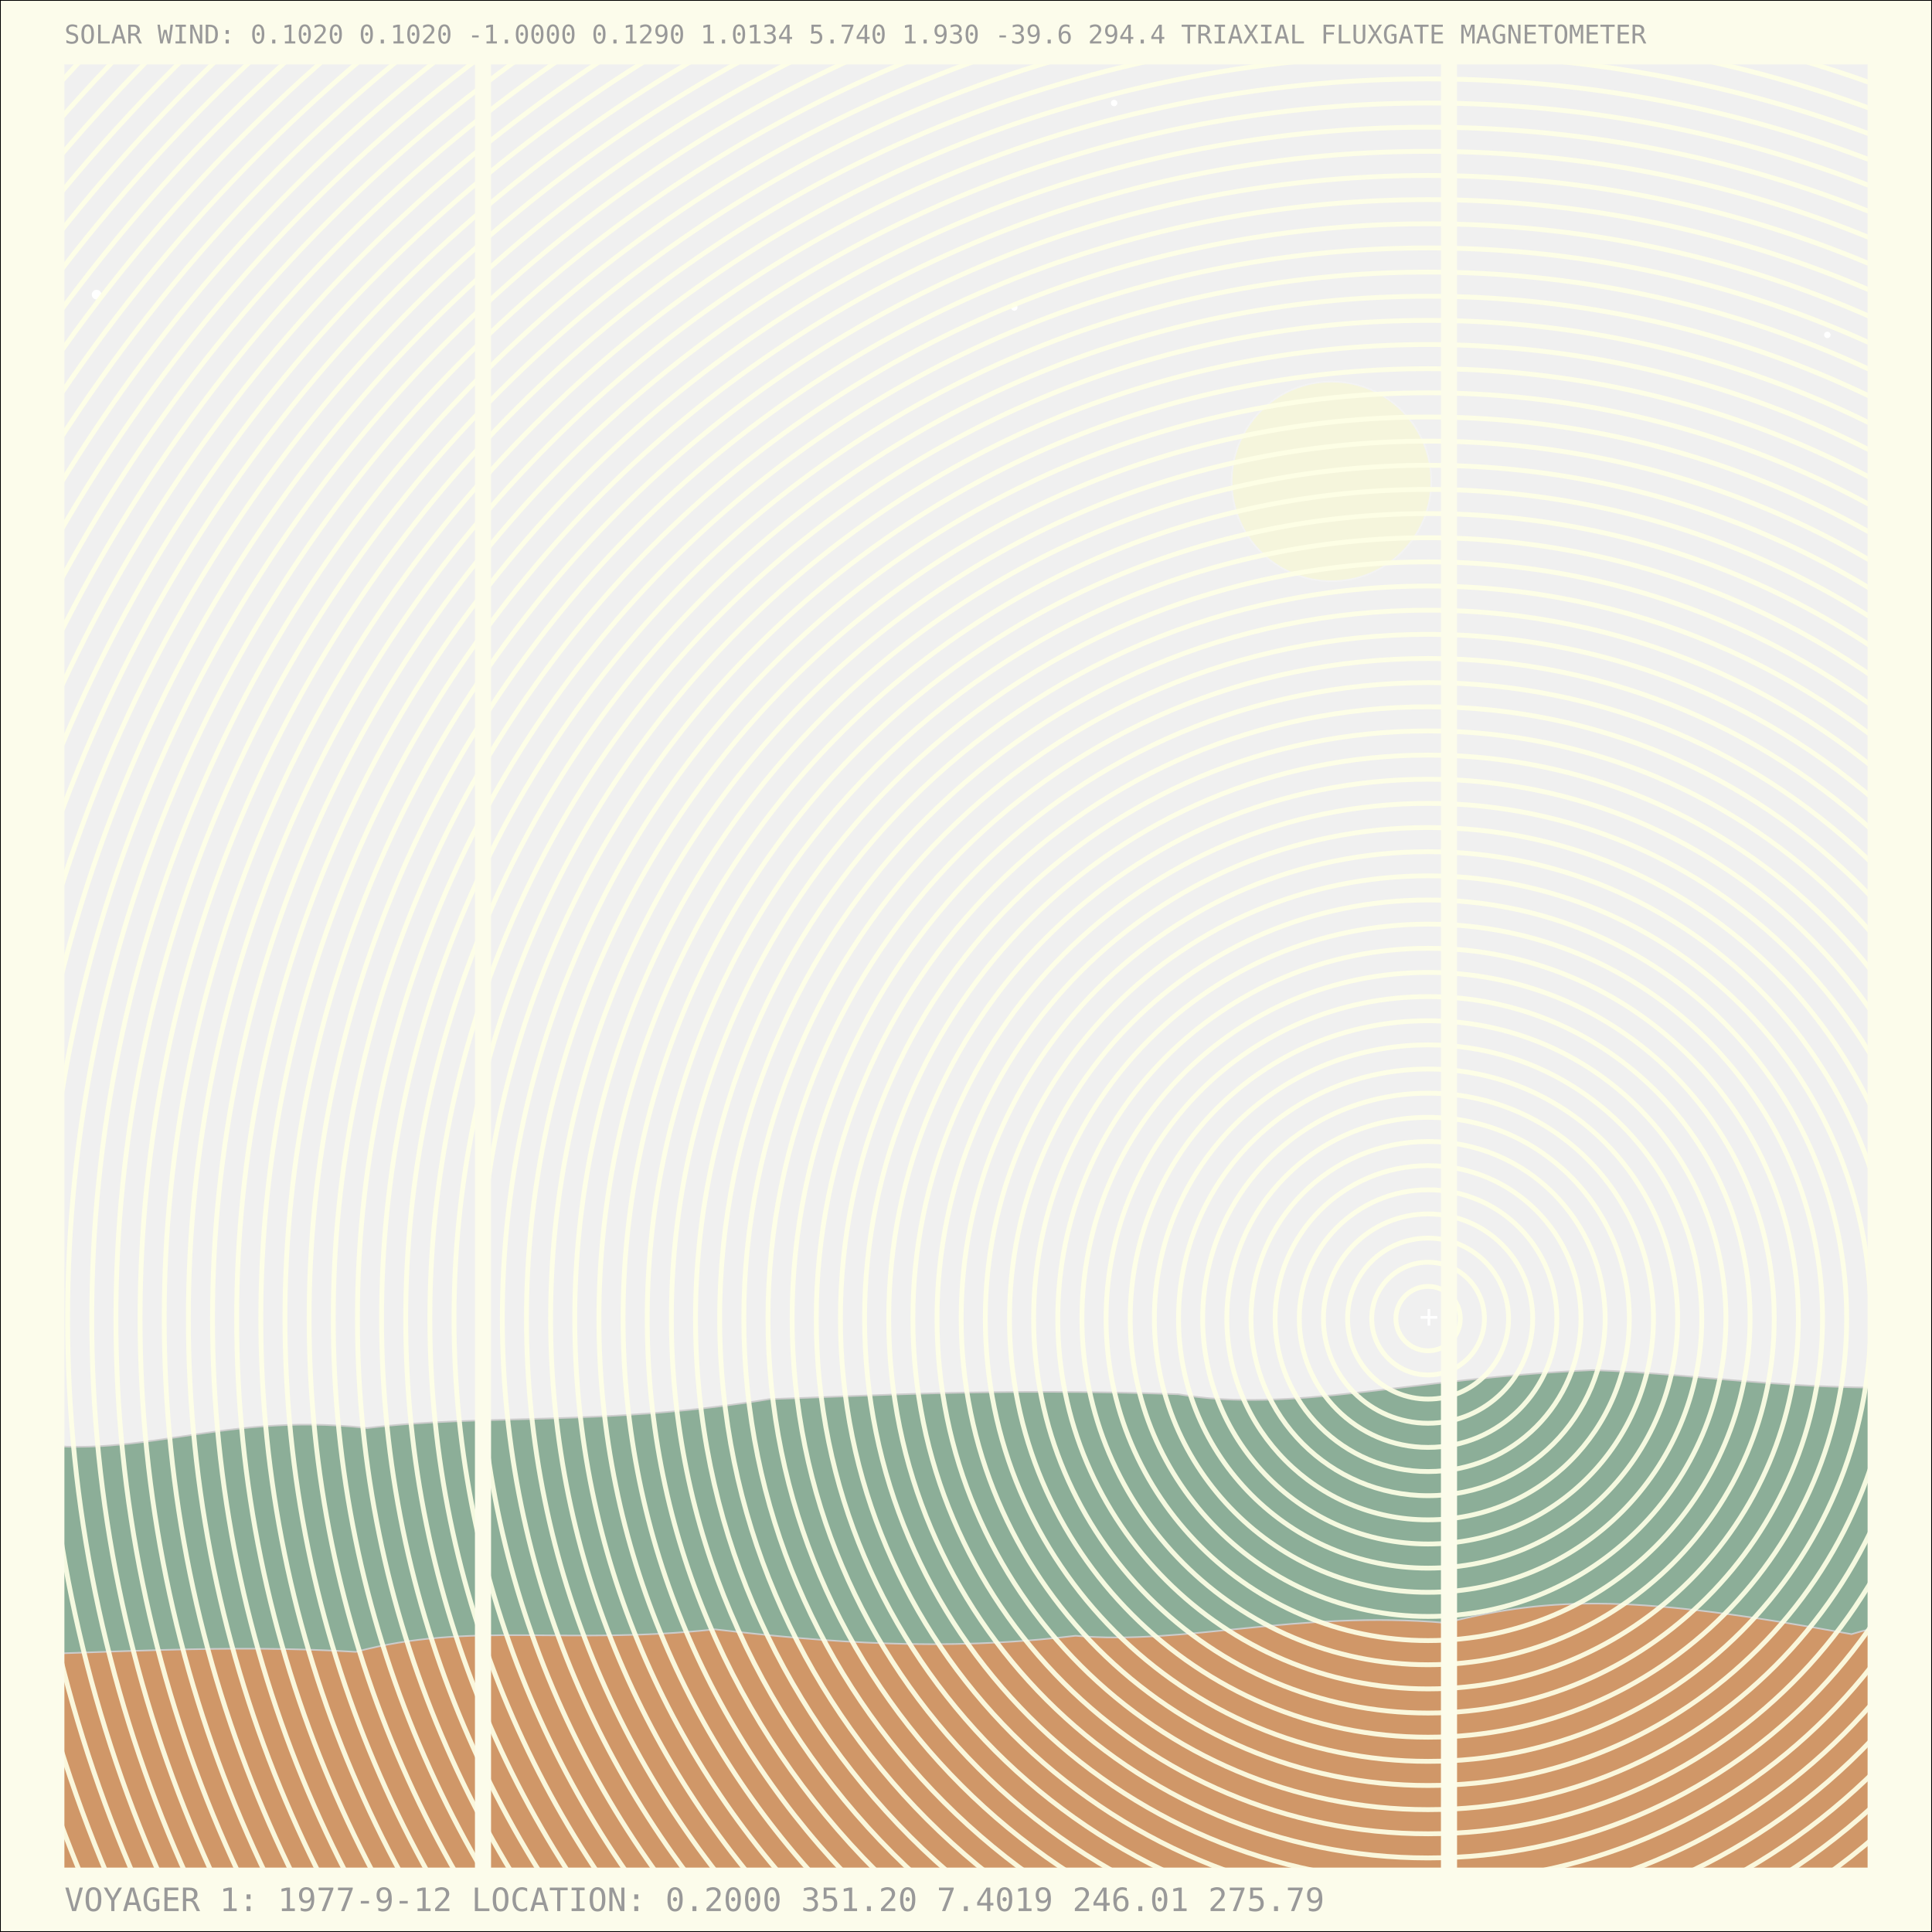
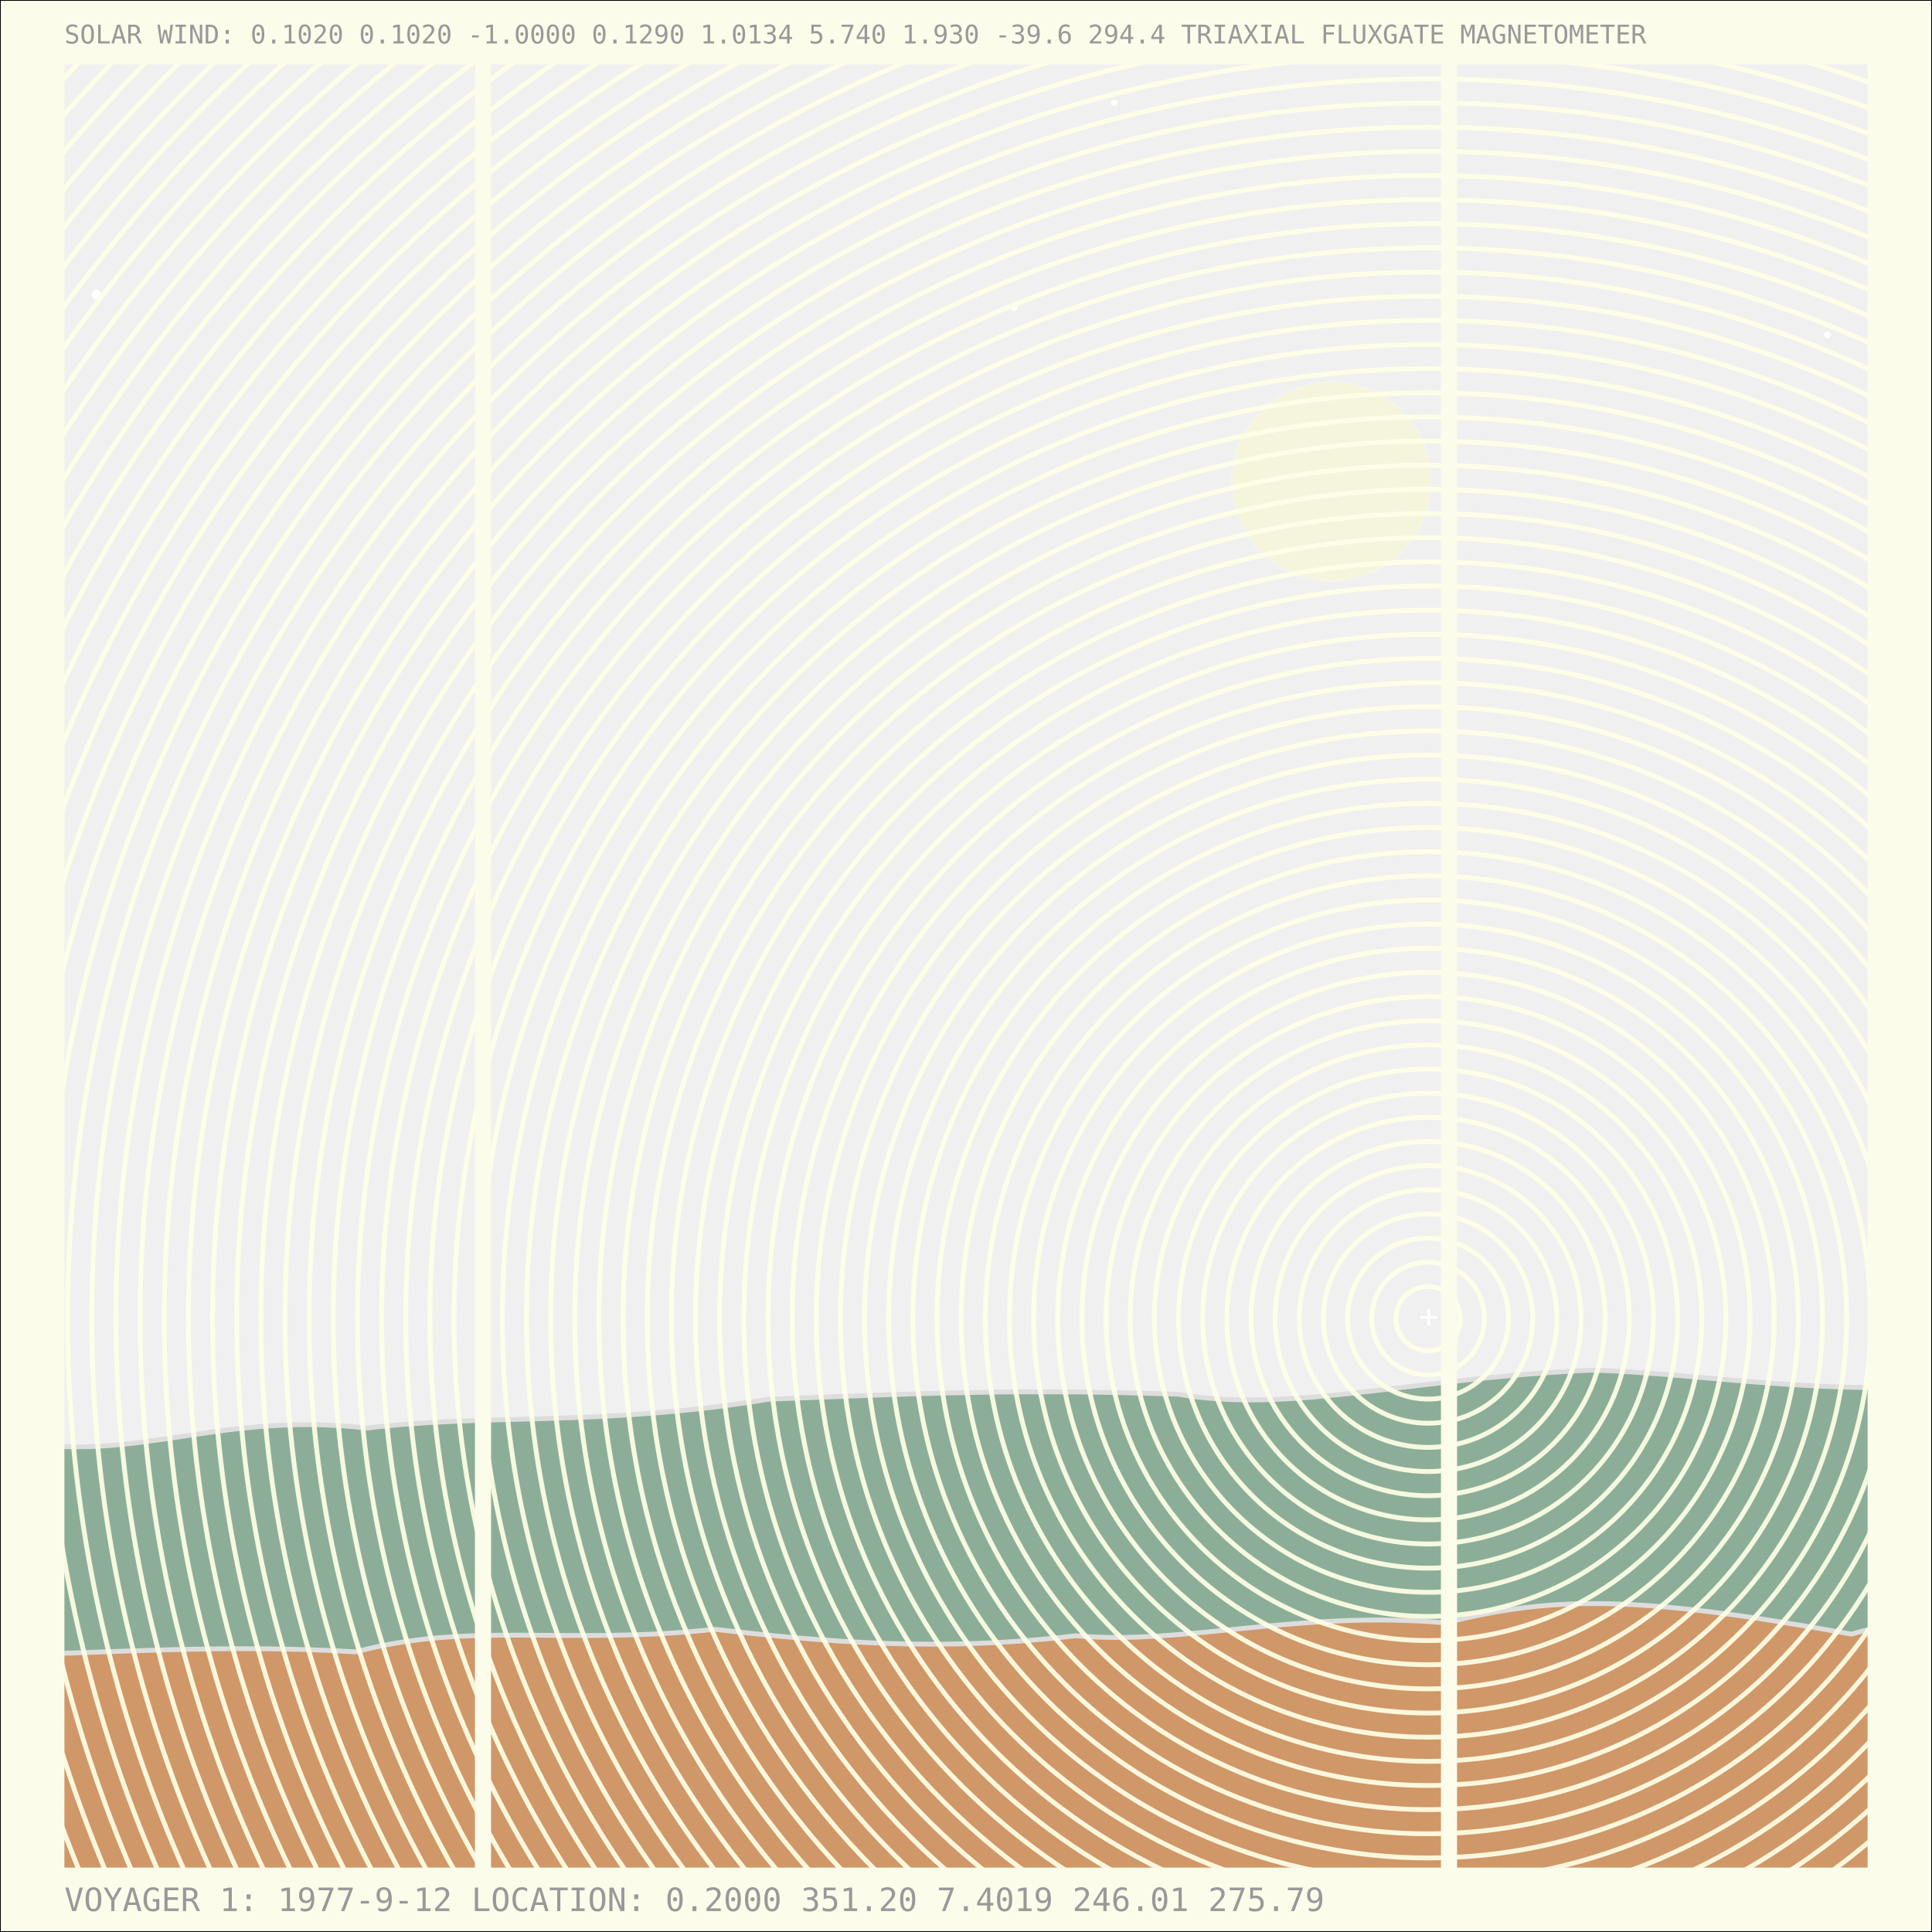
<svg xmlns="http://www.w3.org/2000/svg" width="1200px" height="1200px" viewBox="0 0 1200 1200" style="background-color:#3C4258" version="1.1">
  <defs>
    <filter id="shadow">
      <feDropShadow dx="-0.043" dy="-0.324" stdDeviation="0.969" />
    </filter>
  </defs>
  <circle cx="630" cy="191" r="2" fill-opacity="1" fill="#ffffff" />
  <circle cx="1135" cy="208" r="2" fill-opacity="1" fill="#ffffff" />
  <circle cx="827" cy="299" r="62" fill="#F5F5DC" stroke="#f3f3f3" stroke-width="1" />
  <circle cx="692" cy="64" r="2" fill-opacity="1" fill="#ffffff" />
  <circle cx="60" cy="183" r="3" fill-opacity="1" fill="#ffffff" />
  <circle cx="1192" cy="415" r="2" fill-opacity="1" fill="#ffffff" />
-   <path d="M 0 893.0 c 79 19 132 -17 228 -6 73 -9 147 -1 250 -18 63 -2 142 -7 254 -3 70 12 144 -10 257 -15 69 2 147 17 237 8 75 16 145 11 236 -10 68 -18 122 16 229 8 71 -9 129 -4 231 -2 65 -12 149 3 255 -4 l -40 1200 H 0 Z" fill="#8CAE98" stroke="#cccccc" />
-   <path d="M 0 1028.0 c 60 -1 141 -7 221 -2 71 -19 131 -4 223 -14 69 8 141 14 224 4 68 6 138 -16 230 -8 67 -17 120 -17 252 7 65 -20 149 2 231 -16 62 6 126 -15 243 -18 61 14 142 -14 221 -11 64 16 128 -2 257 -3 l -40 1200 H 0 Z" fill="#D09768" stroke="#cccccc" />
+   <path d="M 0 893.0 c 79 19 132 -17 228 -6 73 -9 147 -1 250 -18 63 -2 142 -7 254 -3 70 12 144 -10 257 -15 69 2 147 17 237 8 75 16 145 11 236 -10 68 -18 122 16 229 8 71 -9 129 -4 231 -2 65 -12 149 3 255 -4 l -40 1200 H 0 Z" fill="#8CAE98" stroke-width="3" stroke="#dddddd" />
+   <path d="M 0 1028.0 c 60 -1 141 -7 221 -2 71 -19 131 -4 223 -14 69 8 141 14 224 4 68 6 138 -16 230 -8 67 -17 120 -17 252 7 65 -20 149 2 231 -16 62 6 126 -15 243 -18 61 14 142 -14 221 -11 64 16 128 -2 257 -3 l -40 1200 H 0 Z" fill="#D09768" stroke-width="3" stroke="#dddddd" />
  <circle cx="887" cy="819" r="2000" stroke-width="3" stroke-dasharray="0px 0px" fill="none" stroke="#feffe6" stroke-opacity="100%" opacity="92%" />
  <circle cx="887" cy="819" r="1985" stroke-width="3" stroke-dasharray="0px 0px" fill="none" stroke="#feffe6" stroke-opacity="100%" opacity="92%" />
  <circle cx="887" cy="819" r="1970" stroke-width="3" stroke-dasharray="0px 0px" fill="none" stroke="#feffe6" stroke-opacity="100%" opacity="92%" />
  <circle cx="887" cy="819" r="1955" stroke-width="3" stroke-dasharray="0px 0px" fill="none" stroke="#feffe6" stroke-opacity="100%" opacity="92%" />
  <circle cx="887" cy="819" r="1940" stroke-width="3" stroke-dasharray="0px 0px" fill="none" stroke="#feffe6" stroke-opacity="100%" opacity="92%" />
  <circle cx="887" cy="819" r="1925" stroke-width="3" stroke-dasharray="0px 0px" fill="none" stroke="#feffe6" stroke-opacity="100%" opacity="92%" />
  <circle cx="887" cy="819" r="1910" stroke-width="3" stroke-dasharray="0px 0px" fill="none" stroke="#feffe6" stroke-opacity="100%" opacity="92%" />
  <circle cx="887" cy="819" r="1895" stroke-width="3" stroke-dasharray="0px 0px" fill="none" stroke="#feffe6" stroke-opacity="100%" opacity="92%" />
  <circle cx="887" cy="819" r="1880" stroke-width="3" stroke-dasharray="0px 0px" fill="none" stroke="#feffe6" stroke-opacity="100%" opacity="92%" />
  <circle cx="887" cy="819" r="1865" stroke-width="3" stroke-dasharray="0px 0px" fill="none" stroke="#feffe6" stroke-opacity="100%" opacity="92%" />
  <circle cx="887" cy="819" r="1850" stroke-width="3" stroke-dasharray="0px 0px" fill="none" stroke="#feffe6" stroke-opacity="100%" opacity="92%" />
  <circle cx="887" cy="819" r="1835" stroke-width="3" stroke-dasharray="0px 0px" fill="none" stroke="#feffe6" stroke-opacity="100%" opacity="92%" />
  <circle cx="887" cy="819" r="1820" stroke-width="3" stroke-dasharray="0px 0px" fill="none" stroke="#feffe6" stroke-opacity="100%" opacity="92%" />
  <circle cx="887" cy="819" r="1805" stroke-width="3" stroke-dasharray="0px 0px" fill="none" stroke="#feffe6" stroke-opacity="100%" opacity="92%" />
  <circle cx="887" cy="819" r="1790" stroke-width="3" stroke-dasharray="0px 0px" fill="none" stroke="#feffe6" stroke-opacity="100%" opacity="92%" />
  <circle cx="887" cy="819" r="1775" stroke-width="3" stroke-dasharray="0px 0px" fill="none" stroke="#feffe6" stroke-opacity="100%" opacity="92%" />
  <circle cx="887" cy="819" r="1760" stroke-width="3" stroke-dasharray="0px 0px" fill="none" stroke="#feffe6" stroke-opacity="100%" opacity="92%" />
  <circle cx="887" cy="819" r="1745" stroke-width="3" stroke-dasharray="0px 0px" fill="none" stroke="#feffe6" stroke-opacity="100%" opacity="92%" />
  <circle cx="887" cy="819" r="1730" stroke-width="3" stroke-dasharray="0px 0px" fill="none" stroke="#feffe6" stroke-opacity="100%" opacity="92%" />
  <circle cx="887" cy="819" r="1715" stroke-width="3" stroke-dasharray="0px 0px" fill="none" stroke="#feffe6" stroke-opacity="100%" opacity="92%" />
  <circle cx="887" cy="819" r="1700" stroke-width="3" stroke-dasharray="0px 0px" fill="none" stroke="#feffe6" stroke-opacity="100%" opacity="92%" />
  <circle cx="887" cy="819" r="1685" stroke-width="3" stroke-dasharray="0px 0px" fill="none" stroke="#feffe6" stroke-opacity="100%" opacity="92%" />
  <circle cx="887" cy="819" r="1670" stroke-width="3" stroke-dasharray="0px 0px" fill="none" stroke="#feffe6" stroke-opacity="100%" opacity="92%" />
  <circle cx="887" cy="819" r="1655" stroke-width="3" stroke-dasharray="0px 0px" fill="none" stroke="#feffe6" stroke-opacity="100%" opacity="92%" />
  <circle cx="887" cy="819" r="1640" stroke-width="3" stroke-dasharray="0px 0px" fill="none" stroke="#feffe6" stroke-opacity="100%" opacity="92%" />
  <circle cx="887" cy="819" r="1625" stroke-width="3" stroke-dasharray="0px 0px" fill="none" stroke="#feffe6" stroke-opacity="100%" opacity="92%" />
  <circle cx="887" cy="819" r="1610" stroke-width="3" stroke-dasharray="0px 0px" fill="none" stroke="#feffe6" stroke-opacity="100%" opacity="92%" />
  <circle cx="887" cy="819" r="1595" stroke-width="3" stroke-dasharray="0px 0px" fill="none" stroke="#feffe6" stroke-opacity="100%" opacity="92%" />
  <circle cx="887" cy="819" r="1580" stroke-width="3" stroke-dasharray="0px 0px" fill="none" stroke="#feffe6" stroke-opacity="100%" opacity="92%" />
  <circle cx="887" cy="819" r="1565" stroke-width="3" stroke-dasharray="0px 0px" fill="none" stroke="#feffe6" stroke-opacity="100%" opacity="92%" />
  <circle cx="887" cy="819" r="1550" stroke-width="3" stroke-dasharray="0px 0px" fill="none" stroke="#feffe6" stroke-opacity="100%" opacity="92%" />
  <circle cx="887" cy="819" r="1535" stroke-width="3" stroke-dasharray="0px 0px" fill="none" stroke="#feffe6" stroke-opacity="100%" opacity="92%" />
  <circle cx="887" cy="819" r="1520" stroke-width="3" stroke-dasharray="0px 0px" fill="none" stroke="#feffe6" stroke-opacity="100%" opacity="92%" />
  <circle cx="887" cy="819" r="1505" stroke-width="3" stroke-dasharray="0px 0px" fill="none" stroke="#feffe6" stroke-opacity="100%" opacity="92%" />
  <circle cx="887" cy="819" r="1490" stroke-width="3" stroke-dasharray="0px 0px" fill="none" stroke="#feffe6" stroke-opacity="100%" opacity="92%" />
  <circle cx="887" cy="819" r="1475" stroke-width="3" stroke-dasharray="0px 0px" fill="none" stroke="#feffe6" stroke-opacity="100%" opacity="92%" />
  <circle cx="887" cy="819" r="1460" stroke-width="3" stroke-dasharray="0px 0px" fill="none" stroke="#feffe6" stroke-opacity="100%" opacity="92%" />
  <circle cx="887" cy="819" r="1445" stroke-width="3" stroke-dasharray="0px 0px" fill="none" stroke="#feffe6" stroke-opacity="100%" opacity="92%" />
  <circle cx="887" cy="819" r="1430" stroke-width="3" stroke-dasharray="0px 0px" fill="none" stroke="#feffe6" stroke-opacity="100%" opacity="92%" />
  <circle cx="887" cy="819" r="1415" stroke-width="3" stroke-dasharray="0px 0px" fill="none" stroke="#feffe6" stroke-opacity="100%" opacity="92%" />
  <circle cx="887" cy="819" r="1400" stroke-width="3" stroke-dasharray="0px 0px" fill="none" stroke="#feffe6" stroke-opacity="100%" opacity="92%" />
  <circle cx="887" cy="819" r="1385" stroke-width="3" stroke-dasharray="0px 0px" fill="none" stroke="#feffe6" stroke-opacity="100%" opacity="92%" />
  <circle cx="887" cy="819" r="1370" stroke-width="3" stroke-dasharray="0px 0px" fill="none" stroke="#feffe6" stroke-opacity="100%" opacity="92%" />
  <circle cx="887" cy="819" r="1355" stroke-width="3" stroke-dasharray="0px 0px" fill="none" stroke="#feffe6" stroke-opacity="100%" opacity="92%" />
  <circle cx="887" cy="819" r="1340" stroke-width="3" stroke-dasharray="0px 0px" fill="none" stroke="#feffe6" stroke-opacity="100%" opacity="92%" />
  <circle cx="887" cy="819" r="1325" stroke-width="3" stroke-dasharray="0px 0px" fill="none" stroke="#feffe6" stroke-opacity="100%" opacity="92%" />
  <circle cx="887" cy="819" r="1310" stroke-width="3" stroke-dasharray="0px 0px" fill="none" stroke="#feffe6" stroke-opacity="100%" opacity="92%" />
  <circle cx="887" cy="819" r="1295" stroke-width="3" stroke-dasharray="0px 0px" fill="none" stroke="#feffe6" stroke-opacity="100%" opacity="92%" />
  <circle cx="887" cy="819" r="1280" stroke-width="3" stroke-dasharray="0px 0px" fill="none" stroke="#feffe6" stroke-opacity="100%" opacity="92%" />
  <circle cx="887" cy="819" r="1265" stroke-width="3" stroke-dasharray="0px 0px" fill="none" stroke="#feffe6" stroke-opacity="100%" opacity="92%" />
  <circle cx="887" cy="819" r="1250" stroke-width="3" stroke-dasharray="0px 0px" fill="none" stroke="#feffe6" stroke-opacity="100%" opacity="92%" />
  <circle cx="887" cy="819" r="1235" stroke-width="3" stroke-dasharray="0px 0px" fill="none" stroke="#feffe6" stroke-opacity="100%" opacity="92%" />
  <circle cx="887" cy="819" r="1220" stroke-width="3" stroke-dasharray="0px 0px" fill="none" stroke="#feffe6" stroke-opacity="100%" opacity="92%" />
  <circle cx="887" cy="819" r="1205" stroke-width="3" stroke-dasharray="0px 0px" fill="none" stroke="#feffe6" stroke-opacity="100%" opacity="92%" />
  <circle cx="887" cy="819" r="1190" stroke-width="3" stroke-dasharray="0px 0px" fill="none" stroke="#feffe6" stroke-opacity="100%" opacity="92%" />
  <circle cx="887" cy="819" r="1175" stroke-width="3" stroke-dasharray="0px 0px" fill="none" stroke="#feffe6" stroke-opacity="100%" opacity="92%" />
  <circle cx="887" cy="819" r="1160" stroke-width="3" stroke-dasharray="0px 0px" fill="none" stroke="#feffe6" stroke-opacity="100%" opacity="92%" />
  <circle cx="887" cy="819" r="1145" stroke-width="3" stroke-dasharray="0px 0px" fill="none" stroke="#feffe6" stroke-opacity="100%" opacity="92%" />
  <circle cx="887" cy="819" r="1130" stroke-width="3" stroke-dasharray="0px 0px" fill="none" stroke="#feffe6" stroke-opacity="100%" opacity="92%" />
  <circle cx="887" cy="819" r="1115" stroke-width="3" stroke-dasharray="0px 0px" fill="none" stroke="#feffe6" stroke-opacity="100%" opacity="92%" />
  <circle cx="887" cy="819" r="1100" stroke-width="3" stroke-dasharray="0px 0px" fill="none" stroke="#feffe6" stroke-opacity="100%" opacity="92%" />
  <circle cx="887" cy="819" r="1085" stroke-width="3" stroke-dasharray="0px 0px" fill="none" stroke="#feffe6" stroke-opacity="100%" opacity="92%" />
  <circle cx="887" cy="819" r="1070" stroke-width="3" stroke-dasharray="0px 0px" fill="none" stroke="#feffe6" stroke-opacity="100%" opacity="92%" />
  <circle cx="887" cy="819" r="1055" stroke-width="3" stroke-dasharray="0px 0px" fill="none" stroke="#feffe6" stroke-opacity="100%" opacity="92%" />
  <circle cx="887" cy="819" r="1040" stroke-width="3" stroke-dasharray="0px 0px" fill="none" stroke="#feffe6" stroke-opacity="100%" opacity="92%" />
  <circle cx="887" cy="819" r="1025" stroke-width="3" stroke-dasharray="0px 0px" fill="none" stroke="#feffe6" stroke-opacity="100%" opacity="92%" />
  <circle cx="887" cy="819" r="1010" stroke-width="3" stroke-dasharray="0px 0px" fill="none" stroke="#feffe6" stroke-opacity="100%" opacity="92%" />
  <circle cx="887" cy="819" r="995" stroke-width="3" stroke-dasharray="0px 0px" fill="none" stroke="#feffe6" stroke-opacity="100%" opacity="92%" />
  <circle cx="887" cy="819" r="980" stroke-width="3" stroke-dasharray="0px 0px" fill="none" stroke="#feffe6" stroke-opacity="100%" opacity="92%" />
  <circle cx="887" cy="819" r="965" stroke-width="3" stroke-dasharray="0px 0px" fill="none" stroke="#feffe6" stroke-opacity="100%" opacity="92%" />
  <circle cx="887" cy="819" r="950" stroke-width="3" stroke-dasharray="0px 0px" fill="none" stroke="#feffe6" stroke-opacity="100%" opacity="92%" />
  <circle cx="887" cy="819" r="935" stroke-width="3" stroke-dasharray="0px 0px" fill="none" stroke="#feffe6" stroke-opacity="100%" opacity="92%" />
  <circle cx="887" cy="819" r="920" stroke-width="3" stroke-dasharray="0px 0px" fill="none" stroke="#feffe6" stroke-opacity="100%" opacity="92%" />
  <circle cx="887" cy="819" r="905" stroke-width="3" stroke-dasharray="0px 0px" fill="none" stroke="#feffe6" stroke-opacity="100%" opacity="92%" />
  <circle cx="887" cy="819" r="890" stroke-width="3" stroke-dasharray="0px 0px" fill="none" stroke="#feffe6" stroke-opacity="100%" opacity="92%" />
  <circle cx="887" cy="819" r="875" stroke-width="3" stroke-dasharray="0px 0px" fill="none" stroke="#feffe6" stroke-opacity="100%" opacity="92%" />
  <circle cx="887" cy="819" r="860" stroke-width="3" stroke-dasharray="0px 0px" fill="none" stroke="#feffe6" stroke-opacity="100%" opacity="92%" />
  <circle cx="887" cy="819" r="845" stroke-width="3" stroke-dasharray="0px 0px" fill="none" stroke="#feffe6" stroke-opacity="100%" opacity="92%" />
  <circle cx="887" cy="819" r="830" stroke-width="3" stroke-dasharray="0px 0px" fill="none" stroke="#feffe6" stroke-opacity="100%" opacity="92%" />
  <circle cx="887" cy="819" r="815" stroke-width="3" stroke-dasharray="0px 0px" fill="none" stroke="#feffe6" stroke-opacity="100%" opacity="92%" />
  <circle cx="887" cy="819" r="800" stroke-width="3" stroke-dasharray="0px 0px" fill="none" stroke="#feffe6" stroke-opacity="100%" opacity="92%" />
  <circle cx="887" cy="819" r="785" stroke-width="3" stroke-dasharray="0px 0px" fill="none" stroke="#feffe6" stroke-opacity="100%" opacity="92%" />
  <circle cx="887" cy="819" r="770" stroke-width="3" stroke-dasharray="0px 0px" fill="none" stroke="#feffe6" stroke-opacity="100%" opacity="92%" />
  <circle cx="887" cy="819" r="755" stroke-width="3" stroke-dasharray="0px 0px" fill="none" stroke="#feffe6" stroke-opacity="100%" opacity="92%" />
  <circle cx="887" cy="819" r="740" stroke-width="3" stroke-dasharray="0px 0px" fill="none" stroke="#feffe6" stroke-opacity="100%" opacity="92%" />
  <circle cx="887" cy="819" r="725" stroke-width="3" stroke-dasharray="0px 0px" fill="none" stroke="#feffe6" stroke-opacity="100%" opacity="92%" />
  <circle cx="887" cy="819" r="710" stroke-width="3" stroke-dasharray="0px 0px" fill="none" stroke="#feffe6" stroke-opacity="100%" opacity="92%" />
  <circle cx="887" cy="819" r="695" stroke-width="3" stroke-dasharray="0px 0px" fill="none" stroke="#feffe6" stroke-opacity="100%" opacity="92%" />
  <circle cx="887" cy="819" r="680" stroke-width="3" stroke-dasharray="0px 0px" fill="none" stroke="#feffe6" stroke-opacity="100%" opacity="92%" />
  <circle cx="887" cy="819" r="665" stroke-width="3" stroke-dasharray="0px 0px" fill="none" stroke="#feffe6" stroke-opacity="100%" opacity="92%" />
  <circle cx="887" cy="819" r="650" stroke-width="3" stroke-dasharray="0px 0px" fill="none" stroke="#feffe6" stroke-opacity="100%" opacity="92%" />
  <circle cx="887" cy="819" r="635" stroke-width="3" stroke-dasharray="0px 0px" fill="none" stroke="#feffe6" stroke-opacity="100%" opacity="92%" />
  <circle cx="887" cy="819" r="620" stroke-width="3" stroke-dasharray="0px 0px" fill="none" stroke="#feffe6" stroke-opacity="100%" opacity="92%" />
  <circle cx="887" cy="819" r="605" stroke-width="3" stroke-dasharray="0px 0px" fill="none" stroke="#feffe6" stroke-opacity="100%" opacity="92%" />
  <circle cx="887" cy="819" r="590" stroke-width="3" stroke-dasharray="0px 0px" fill="none" stroke="#feffe6" stroke-opacity="100%" opacity="92%" />
  <circle cx="887" cy="819" r="575" stroke-width="3" stroke-dasharray="0px 0px" fill="none" stroke="#feffe6" stroke-opacity="100%" opacity="92%" />
  <circle cx="887" cy="819" r="560" stroke-width="3" stroke-dasharray="0px 0px" fill="none" stroke="#feffe6" stroke-opacity="100%" opacity="92%" />
  <circle cx="887" cy="819" r="545" stroke-width="3" stroke-dasharray="0px 0px" fill="none" stroke="#feffe6" stroke-opacity="100%" opacity="92%" />
  <circle cx="887" cy="819" r="530" stroke-width="3" stroke-dasharray="0px 0px" fill="none" stroke="#feffe6" stroke-opacity="100%" opacity="92%" />
  <circle cx="887" cy="819" r="515" stroke-width="3" stroke-dasharray="0px 0px" fill="none" stroke="#feffe6" stroke-opacity="100%" opacity="92%" />
  <circle cx="887" cy="819" r="500" stroke-width="3" stroke-dasharray="0px 0px" fill="none" stroke="#feffe6" stroke-opacity="100%" opacity="92%" />
  <circle cx="887" cy="819" r="485" stroke-width="3" stroke-dasharray="0px 0px" fill="none" stroke="#feffe6" stroke-opacity="100%" opacity="92%" />
  <circle cx="887" cy="819" r="470" stroke-width="3" stroke-dasharray="0px 0px" fill="none" stroke="#feffe6" stroke-opacity="100%" opacity="92%" />
  <circle cx="887" cy="819" r="455" stroke-width="3" stroke-dasharray="0px 0px" fill="none" stroke="#feffe6" stroke-opacity="100%" opacity="92%" />
  <circle cx="887" cy="819" r="440" stroke-width="3" stroke-dasharray="0px 0px" fill="none" stroke="#feffe6" stroke-opacity="100%" opacity="92%" />
  <circle cx="887" cy="819" r="425" stroke-width="3" stroke-dasharray="0px 0px" fill="none" stroke="#feffe6" stroke-opacity="100%" opacity="92%" />
  <circle cx="887" cy="819" r="410" stroke-width="3" stroke-dasharray="0px 0px" fill="none" stroke="#feffe6" stroke-opacity="100%" opacity="92%" />
  <circle cx="887" cy="819" r="395" stroke-width="3" stroke-dasharray="0px 0px" fill="none" stroke="#feffe6" stroke-opacity="100%" opacity="92%" />
  <circle cx="887" cy="819" r="380" stroke-width="3" stroke-dasharray="0px 0px" fill="none" stroke="#feffe6" stroke-opacity="100%" opacity="92%" />
  <circle cx="887" cy="819" r="365" stroke-width="3" stroke-dasharray="0px 0px" fill="none" stroke="#feffe6" stroke-opacity="100%" opacity="92%" />
  <circle cx="887" cy="819" r="350" stroke-width="3" stroke-dasharray="0px 0px" fill="none" stroke="#feffe6" stroke-opacity="100%" opacity="92%" />
  <circle cx="887" cy="819" r="335" stroke-width="3" stroke-dasharray="0px 0px" fill="none" stroke="#feffe6" stroke-opacity="100%" opacity="92%" />
  <circle cx="887" cy="819" r="320" stroke-width="3" stroke-dasharray="0px 0px" fill="none" stroke="#feffe6" stroke-opacity="100%" opacity="92%" />
  <circle cx="887" cy="819" r="305" stroke-width="3" stroke-dasharray="0px 0px" fill="none" stroke="#feffe6" stroke-opacity="100%" opacity="92%" />
  <circle cx="887" cy="819" r="290" stroke-width="3" stroke-dasharray="0px 0px" fill="none" stroke="#feffe6" stroke-opacity="100%" opacity="92%" />
  <circle cx="887" cy="819" r="275" stroke-width="3" stroke-dasharray="0px 0px" fill="none" stroke="#feffe6" stroke-opacity="100%" opacity="92%" />
  <circle cx="887" cy="819" r="260" stroke-width="3" stroke-dasharray="0px 0px" fill="none" stroke="#feffe6" stroke-opacity="100%" opacity="92%" />
  <circle cx="887" cy="819" r="245" stroke-width="3" stroke-dasharray="0px 0px" fill="none" stroke="#feffe6" stroke-opacity="100%" opacity="92%" />
  <circle cx="887" cy="819" r="230" stroke-width="3" stroke-dasharray="0px 0px" fill="none" stroke="#feffe6" stroke-opacity="100%" opacity="92%" />
  <circle cx="887" cy="819" r="215" stroke-width="3" stroke-dasharray="0px 0px" fill="none" stroke="#feffe6" stroke-opacity="100%" opacity="92%" />
  <circle cx="887" cy="819" r="200" stroke-width="3" stroke-dasharray="0px 0px" fill="none" stroke="#feffe6" stroke-opacity="100%" opacity="92%" />
  <circle cx="887" cy="819" r="185" stroke-width="3" stroke-dasharray="0px 0px" fill="none" stroke="#feffe6" stroke-opacity="100%" opacity="92%" />
  <circle cx="887" cy="819" r="170" stroke-width="3" stroke-dasharray="0px 0px" fill="none" stroke="#feffe6" stroke-opacity="100%" opacity="92%" />
  <circle cx="887" cy="819" r="155" stroke-width="3" stroke-dasharray="0px 0px" fill="none" stroke="#feffe6" stroke-opacity="100%" opacity="92%" />
  <circle cx="887" cy="819" r="140" stroke-width="3" stroke-dasharray="0px 0px" fill="none" stroke="#feffe6" stroke-opacity="100%" opacity="92%" />
  <circle cx="887" cy="819" r="125" stroke-width="3" stroke-dasharray="0px 0px" fill="none" stroke="#feffe6" stroke-opacity="100%" opacity="92%" />
  <circle cx="887" cy="819" r="110" stroke-width="3" stroke-dasharray="0px 0px" fill="none" stroke="#feffe6" stroke-opacity="100%" opacity="92%" />
  <circle cx="887" cy="819" r="95" stroke-width="3" stroke-dasharray="0px 0px" fill="none" stroke="#feffe6" stroke-opacity="100%" opacity="92%" />
  <circle cx="887" cy="819" r="80" stroke-width="3" stroke-dasharray="0px 0px" fill="none" stroke="#feffe6" stroke-opacity="100%" opacity="92%" />
  <circle cx="887" cy="819" r="65" stroke-width="3" stroke-dasharray="0px 0px" fill="none" stroke="#feffe6" stroke-opacity="100%" opacity="92%" />
  <circle cx="887" cy="819" r="50" stroke-width="3" stroke-dasharray="0px 0px" fill="none" stroke="#feffe6" stroke-opacity="100%" opacity="92%" />
  <circle cx="887" cy="819" r="35" stroke-width="3" stroke-dasharray="0px 0px" fill="none" stroke="#feffe6" stroke-opacity="100%" opacity="92%" />
  <circle cx="887" cy="819" r="20" stroke-width="3" stroke-dasharray="0px 0px" fill="none" stroke="#feffe6" stroke-opacity="100%" opacity="92%" />
  <style>
        .voyager {
            font: 20px monospace;
            fill: #ffffff;
        }
    </style>
  <text x="881.5" y="824.5" class="voyager">+</text>
  <rect x="0" y="0" width="1200" height="1200" style="stroke:#fcfceb; fill: none;stroke-width:80px" />
  <g id="triptych">
    <line x1="300.0" y1="0" x2="300.0" y2="1200" style="stroke:#fcfceb;stroke-width:10px;" />
    <line x1="900.0" y1="0" x2="900.0" y2="1200" style="stroke:#fcfceb;stroke-width:10px;" />
  </g>
  <rect x="0" y="0" width="1200" height="1200" style="stroke: #000000; fill: none;stroke-width:1px" />
  <style>
        .label {
            font: 20px monospace;
            fill: #999999;
        }
    </style>
  <g id="label">
    <text x="40" y="1187" class="label">VOYAGER 1: 1977-9-12 LOCATION: 0.2000 351.20 7.4019 246.01
            275.79</text>
  </g>
  <style>
        .top_label {
            font: 16px monospace;
            fill: #999999;
        }
    </style>
  <g id="top_label">
    <text x="40" y="27" class="top_label">SOLAR WIND: 0.1020 0.1020 -1.0000 0.1290 1.0134 5.740 1.930
            -39.6 294.4 TRIAXIAL FLUXGATE MAGNETOMETER</text>
  </g>
</svg>
